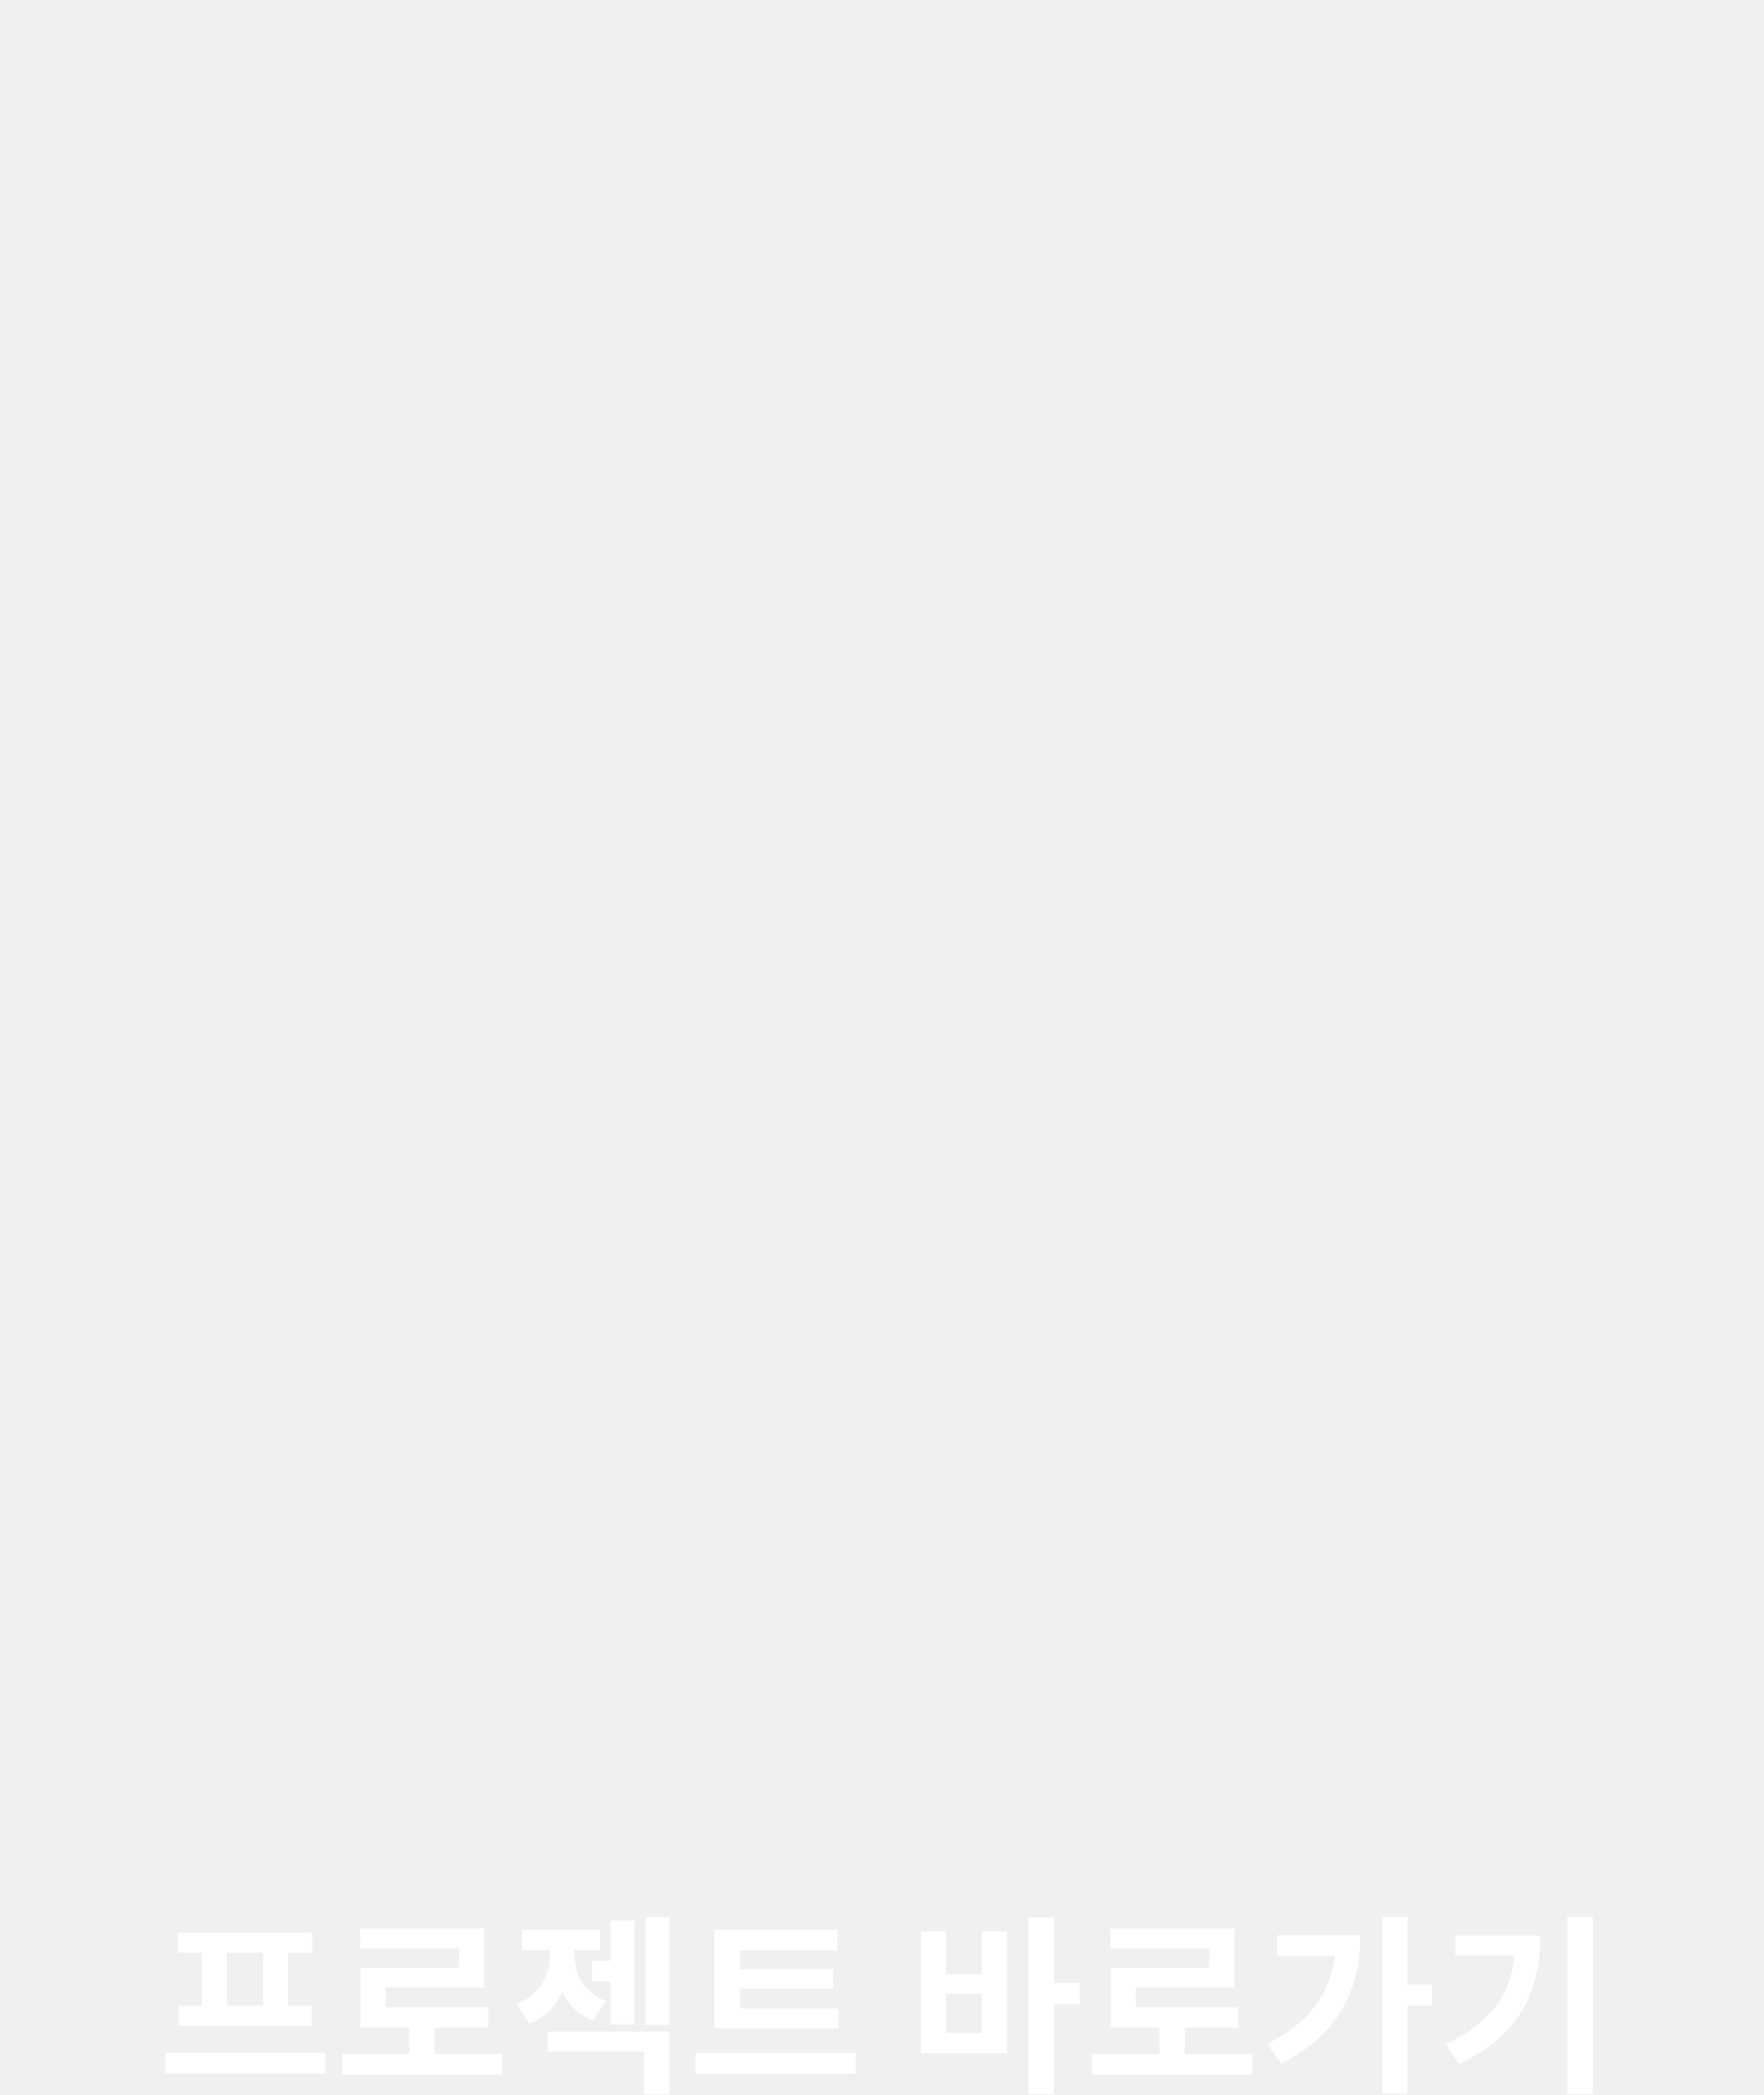
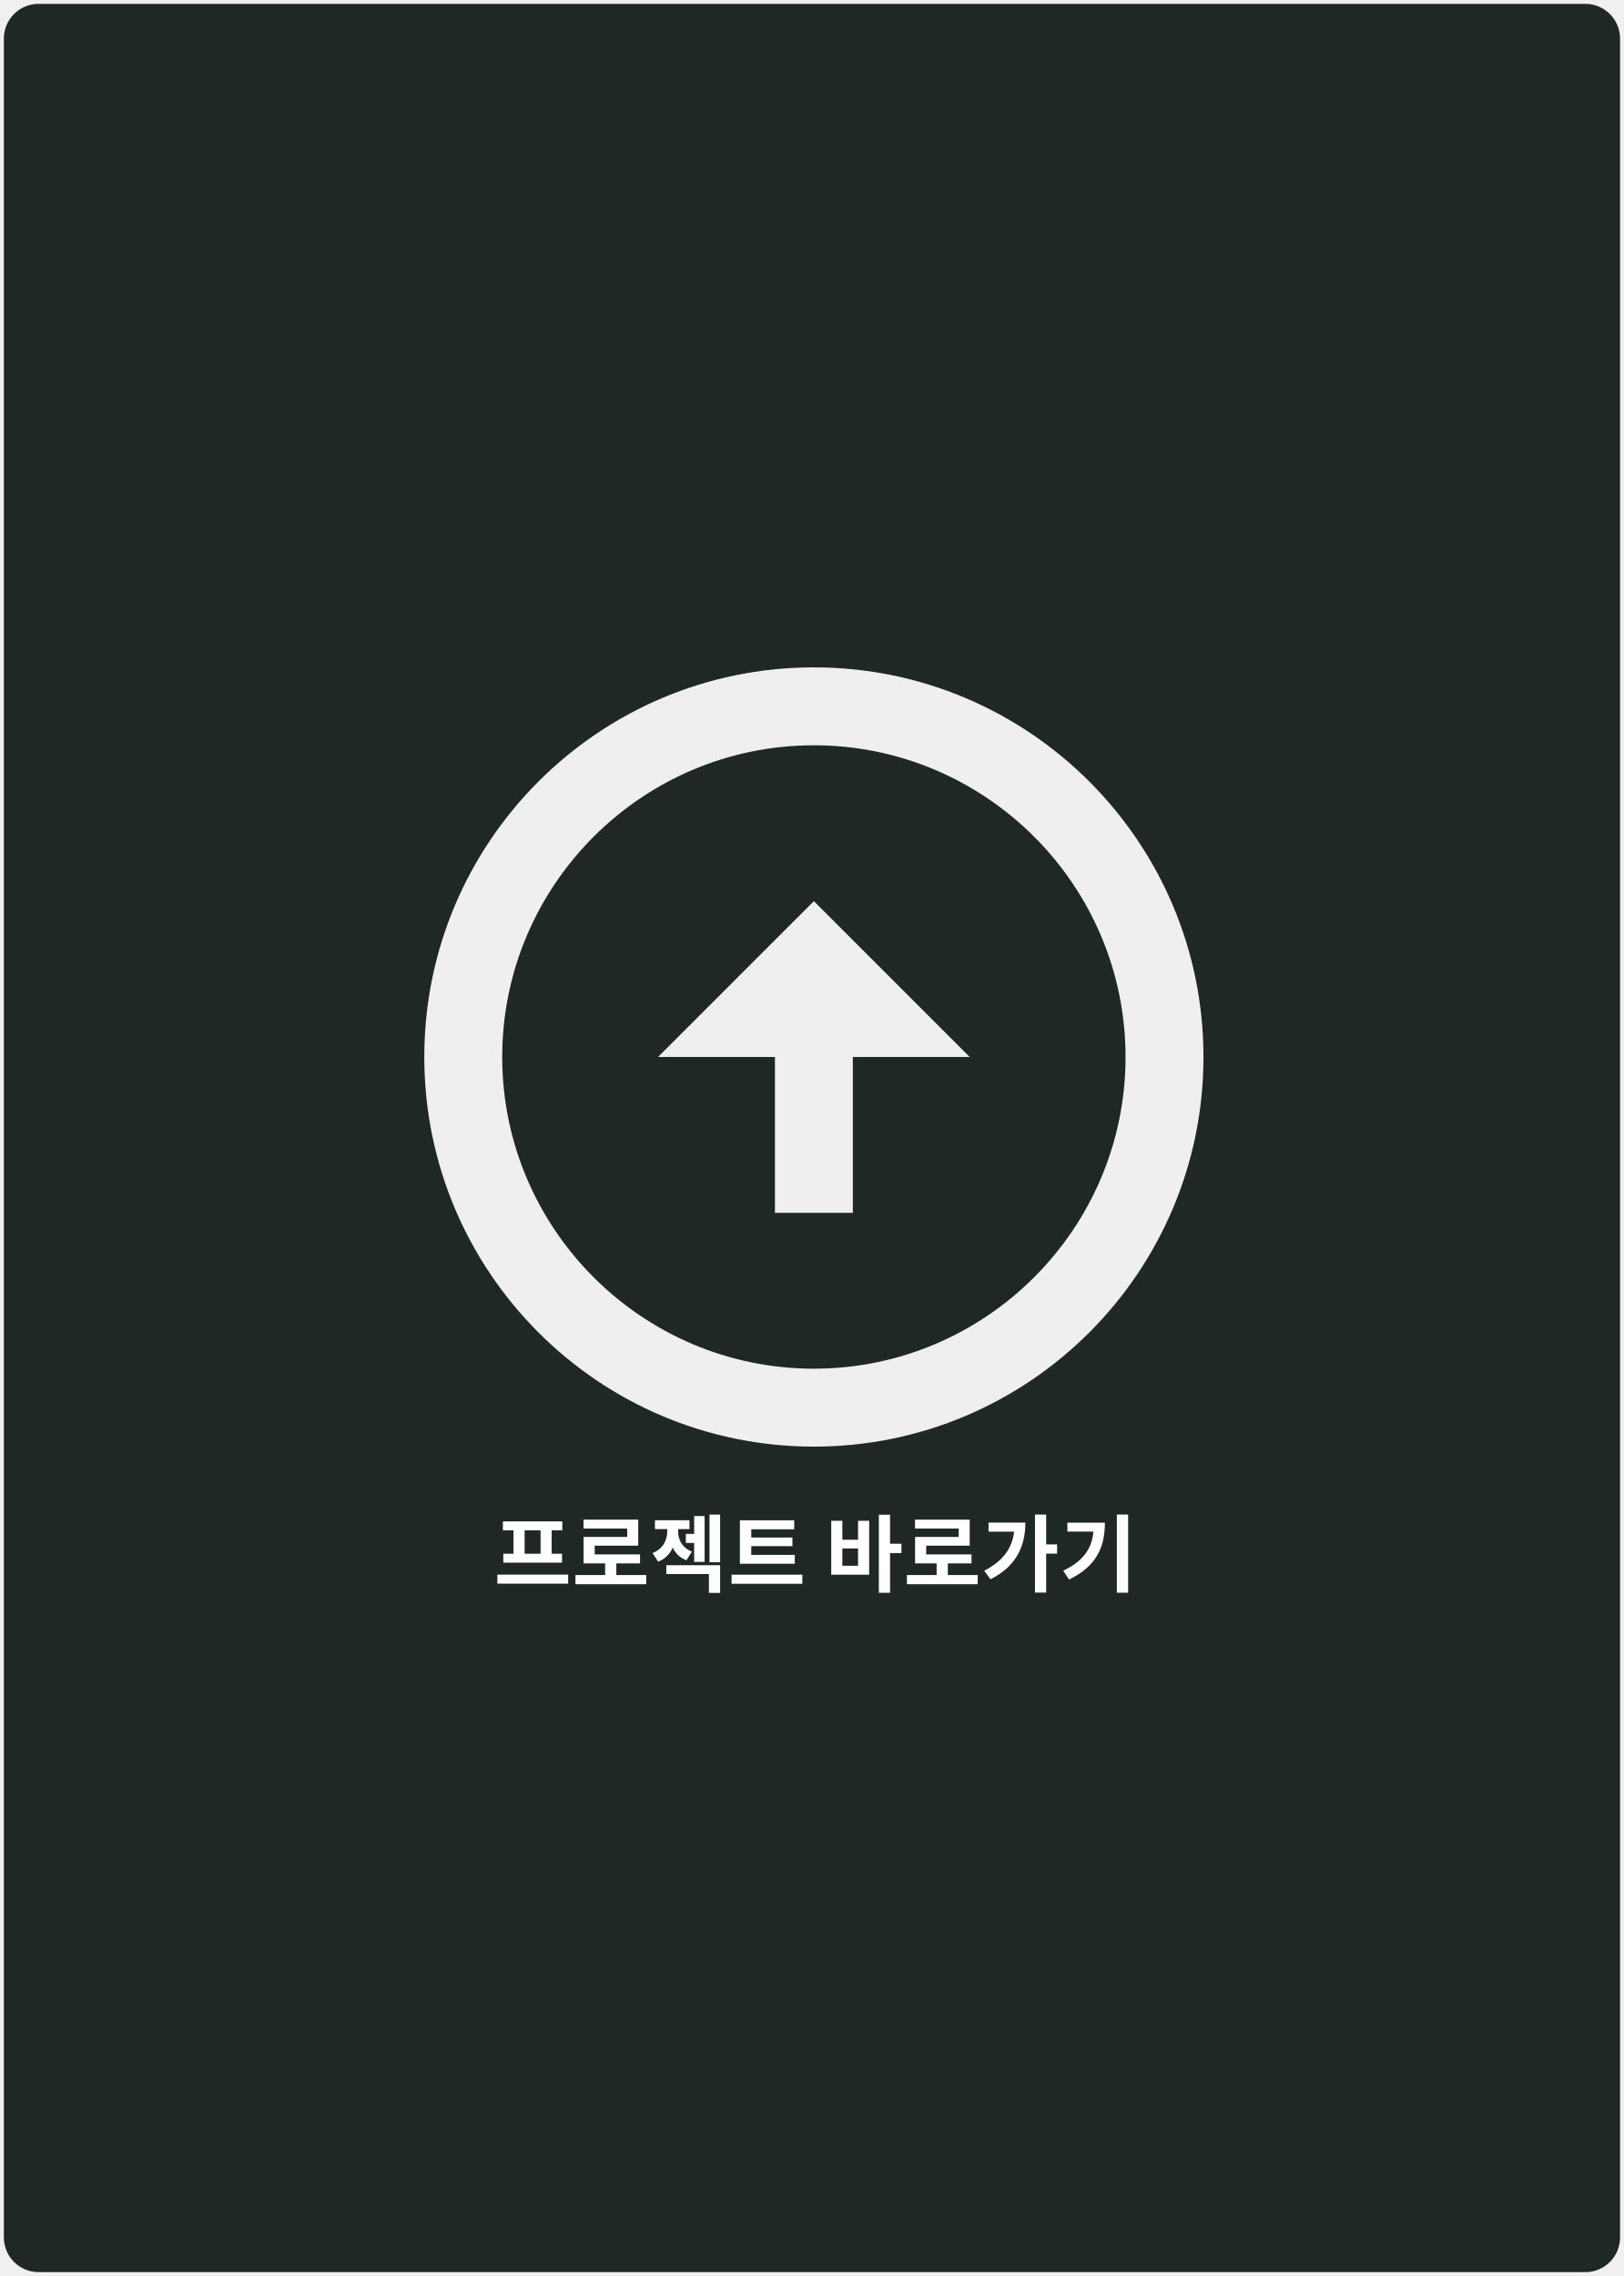
- <svg xmlns="http://www.w3.org/2000/svg" width="202" height="240" viewBox="0 0 202 240" fill="none">
-   <path d="M101 181.8C56.459 181.8 20.2 145.541 20.2 101C20.2 56.459 56.459 20.2 101 20.2C145.541 20.2 181.8 56.459 181.8 101C181.8 145.541 145.541 181.8 101 181.8ZM101 202C156.752 202 202 156.752 202 101C202 45.248 156.752 1.13031e-05 101 6.42909e-06C45.248 1.55509e-06 1.37037e-05 45.248 8.8297e-06 101C3.95571e-06 156.752 45.248 202 101 202ZM90.9 101L90.9 141.4L111.1 141.4L111.1 101L141.4 101L101 60.6L60.6 101L90.9 101Z" fill="#EFEFEF" />
-   <path d="M30.144 229.772H26.008V223.7H30.144V229.772ZM23.126 229.772H20.486V232.082H35.71V229.772H33.026V223.7H35.776V221.39H20.376V223.7H23.126V229.772ZM18.946 235.184V237.538H37.294V235.184H18.946ZM49.788 235.294V232.28H55.926V229.948H44.178V227.682H55.464V220.928H41.274V223.238H52.604V225.416H41.296V232.28H46.884V235.294H39.184V237.67H57.532V235.294H49.788ZM67.805 224.624V226.978H69.961V231.884H72.667V220.004H69.961V224.624H67.805ZM69.389 229.222C66.815 228.21 65.803 226.12 65.803 223.942V223.392H68.751V221.082H59.797V223.392H62.987V223.942C62.987 226.208 61.909 228.518 59.159 229.596L60.633 231.818C62.481 231.092 63.691 229.794 64.417 228.188C65.099 229.64 66.243 230.806 67.959 231.466L69.389 229.222ZM62.745 235.03H73.789V239.914H76.693V232.742H62.745V235.03ZM73.943 219.63V231.972H76.693V219.63H73.943ZM96.051 230.08H84.765V227.814H95.435V225.57H84.765V223.436H95.897V221.104H81.817V232.368H96.051V230.08ZM79.661 235.206V237.56H98.009V235.206H79.661ZM112.452 232.896H108.382V228.408H112.452V232.896ZM112.452 226.142H108.382V221.236H105.5V235.206H115.334V221.236H112.452V226.142ZM123.694 227.176H120.746V219.652H117.842V239.892H120.746V229.596H123.694V227.176ZM135.726 235.294V232.28H141.864V229.948H130.116V227.682H141.402V220.928H127.212V223.238H138.542V225.416H127.234V232.28H132.822V235.294H125.122V237.67H143.47V235.294H135.726ZM146.284 221.698V224.052H152.906C152.378 228.54 149.87 231.752 145.162 234.172L146.79 236.394C153.522 232.984 155.832 227.77 155.832 221.698H146.284ZM164.06 227.352H161.222V219.608H158.318V239.848H161.222V229.75H164.06V227.352ZM166.72 221.72V224.03H173.474C173.056 228.518 170.812 231.686 165.642 234.172L167.16 236.46C174.354 232.984 176.444 227.924 176.444 221.72H166.72ZM179.546 219.608V239.87H182.472V219.608H179.546Z" fill="white" />
+ <svg xmlns="http://www.w3.org/2000/svg" width="421" height="590" viewBox="0 0 421 590" fill="none">
+   <rect opacity="0.9" x="0.5" y="0.5" width="420" height="589" rx="9.5" fill="#09120E" stroke="#EFEFEF" />
+   <path d="M211 354.8C166.459 354.8 130.2 318.541 130.2 274C130.2 229.459 166.459 193.2 211 193.2C255.541 193.2 291.8 229.459 291.8 274C291.8 318.541 255.541 354.8 211 354.8ZM211 375C266.752 375 312 329.752 312 274C312 218.248 266.752 173 211 173C155.248 173 110 218.248 110 274C110 329.752 155.248 375 211 375ZM200.9 274L200.9 314.4L221.1 314.4L221.1 274L251.4 274L211 233.6L170.6 274L200.9 274Z" fill="#EFEFEF" />
+   <path d="M140.144 402.772H136.008V396.7H140.144V402.772ZM133.126 402.772H130.486V405.082H145.71V402.772H143.026V396.7H145.776V394.39H130.376V396.7H133.126V402.772ZM128.946 408.184V410.538H147.294V408.184H128.946ZM159.788 408.294V405.28H165.926V402.948H154.178V400.682H165.464V393.928H151.274V396.238H162.604V398.416H151.296V405.28H156.884V408.294H149.184V410.67H167.532V408.294H159.788ZM177.805 397.624V399.978H179.961V404.884H182.667V393.004H179.961V397.624H177.805ZM179.389 402.222C176.815 401.21 175.803 399.12 175.803 396.942V396.392H178.751V394.082H169.797V396.392H172.987V396.942C172.987 399.208 171.909 401.518 169.159 402.596L170.633 404.818C172.481 404.092 173.691 402.794 174.417 401.188C175.099 402.64 176.243 403.806 177.959 404.466L179.389 402.222ZM172.745 408.03H183.789V412.914H186.693V405.742H172.745V408.03ZM183.943 392.63V404.972H186.693V392.63H183.943ZM206.051 403.08H194.765V400.814H205.435V398.57H194.765V396.436H205.897V394.104H191.817V405.368H206.051V403.08ZM189.661 408.206V410.56H208.009V408.206H189.661ZM222.452 405.896H218.382V401.408H222.452V405.896ZM222.452 399.142H218.382V394.236H215.5V408.206H225.334V394.236H222.452V399.142ZM233.694 400.176H230.746V392.652H227.842V412.892H230.746V402.596H233.694V400.176ZM245.726 408.294V405.28H251.864V402.948H240.116V400.682H251.402V393.928H237.212V396.238H248.542V398.416H237.234V405.28H242.822V408.294H235.122V410.67H253.47V408.294H245.726ZM256.284 394.698V397.052H262.906C262.378 401.54 259.87 404.752 255.162 407.172L256.79 409.394C263.522 405.984 265.832 400.77 265.832 394.698H256.284ZM274.06 400.352H271.222V392.608H268.318V412.848H271.222V402.75H274.06V400.352ZM276.72 394.72V397.03H283.474C283.056 401.518 280.812 404.686 275.642 407.172L277.16 409.46C284.354 405.984 286.444 400.924 286.444 394.72H276.72ZM289.546 392.608V412.87H292.472V392.608H289.546Z" fill="white" />
</svg>
